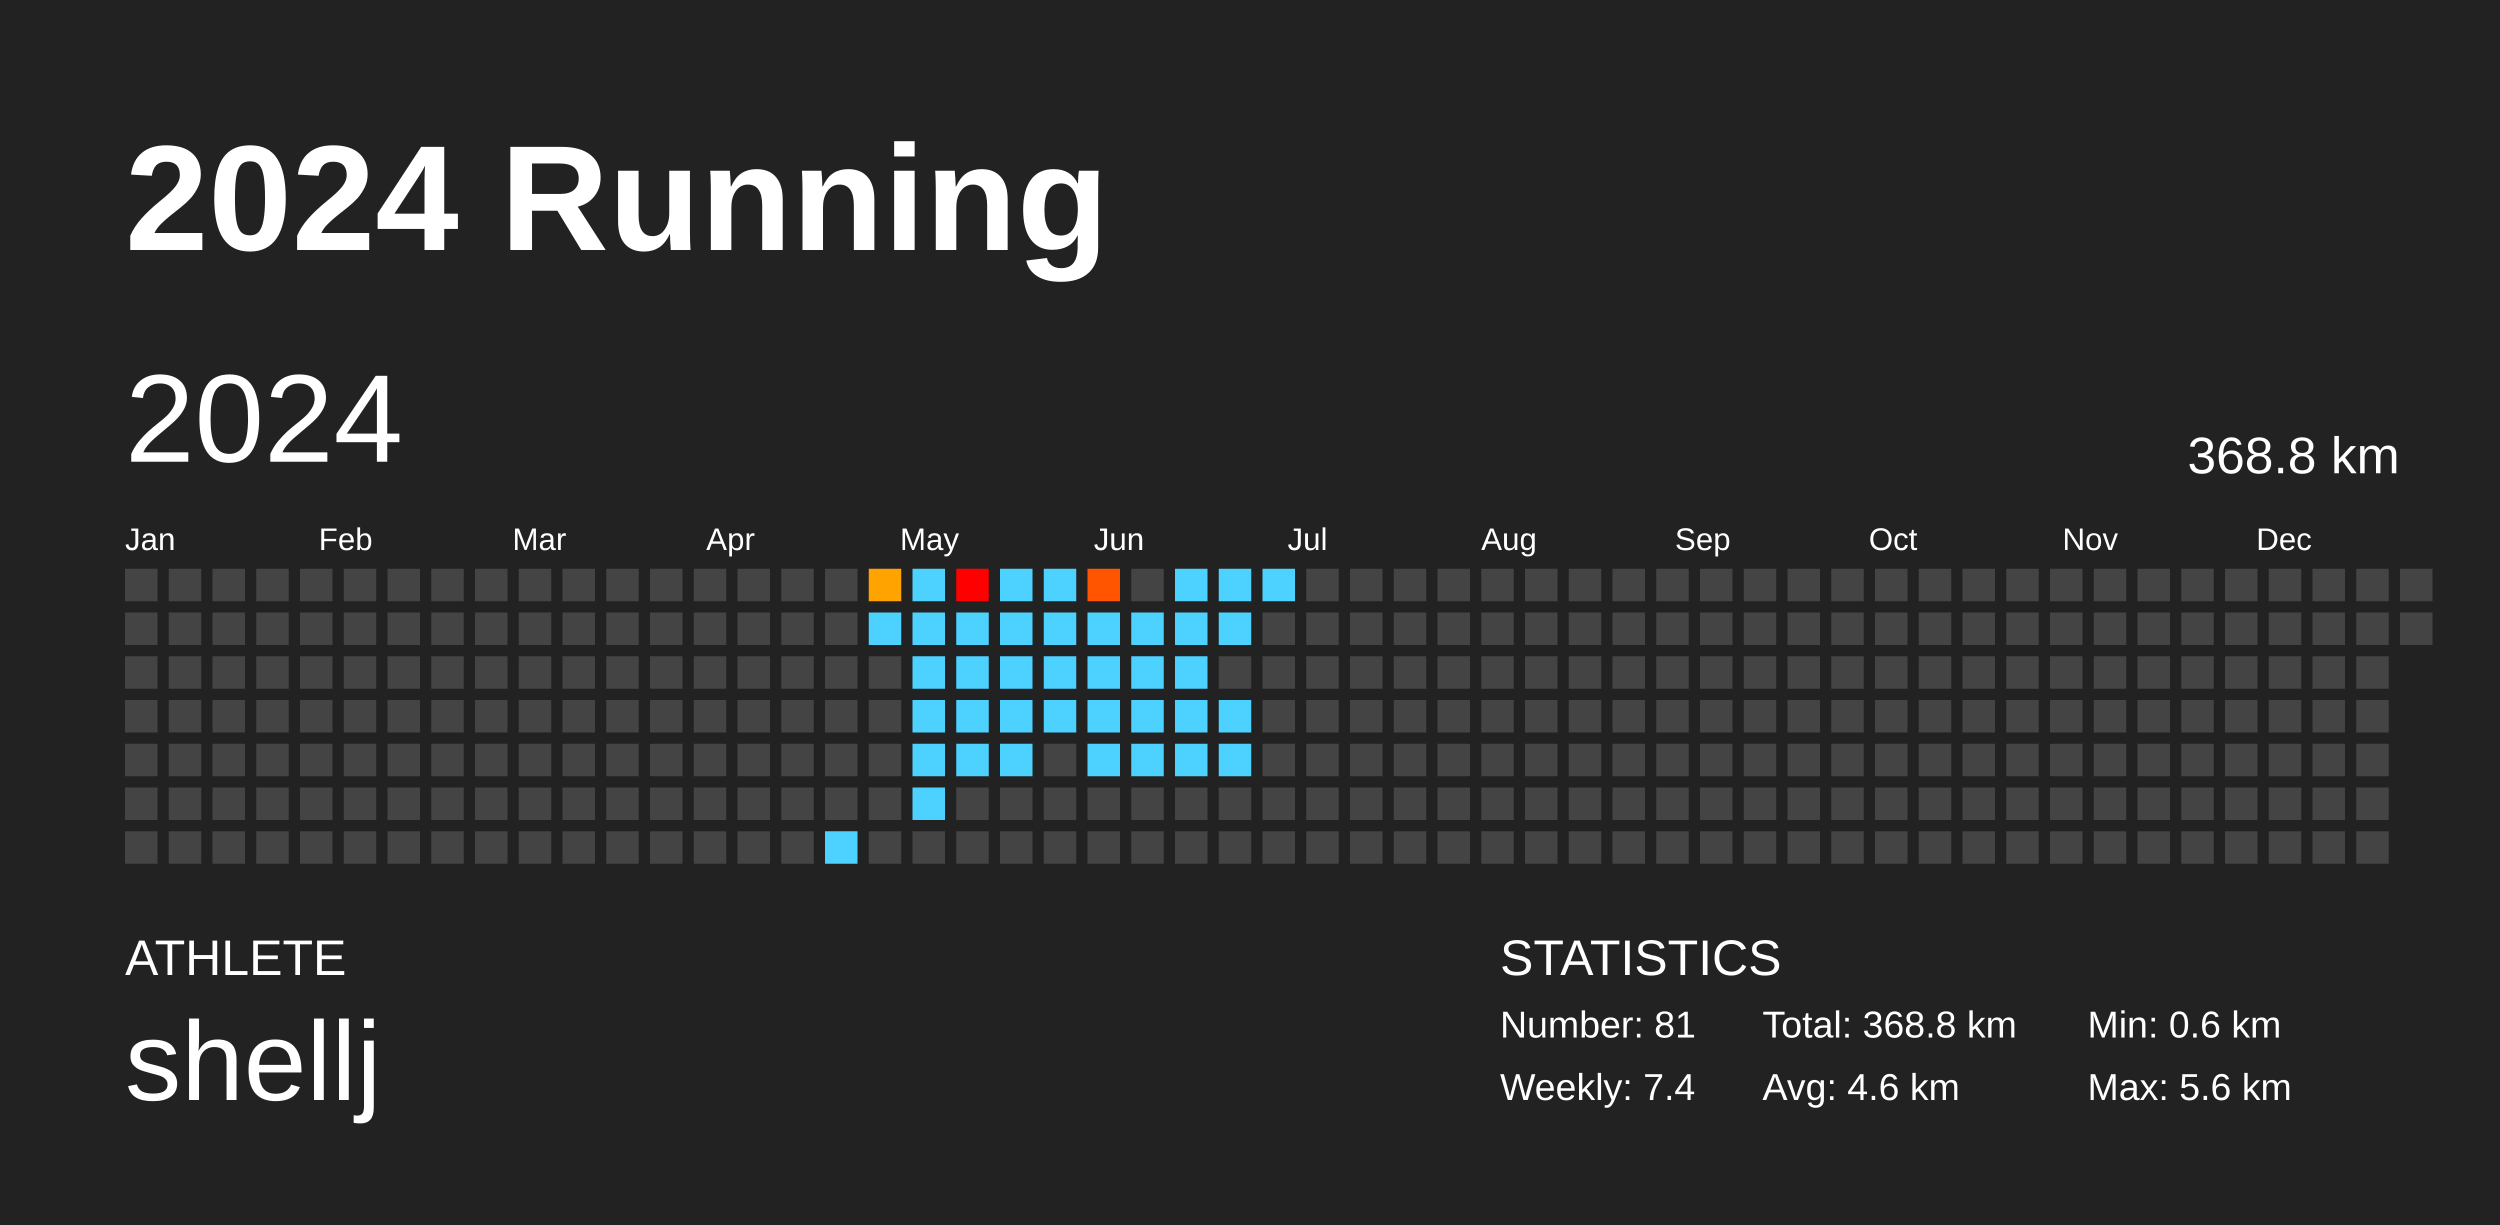
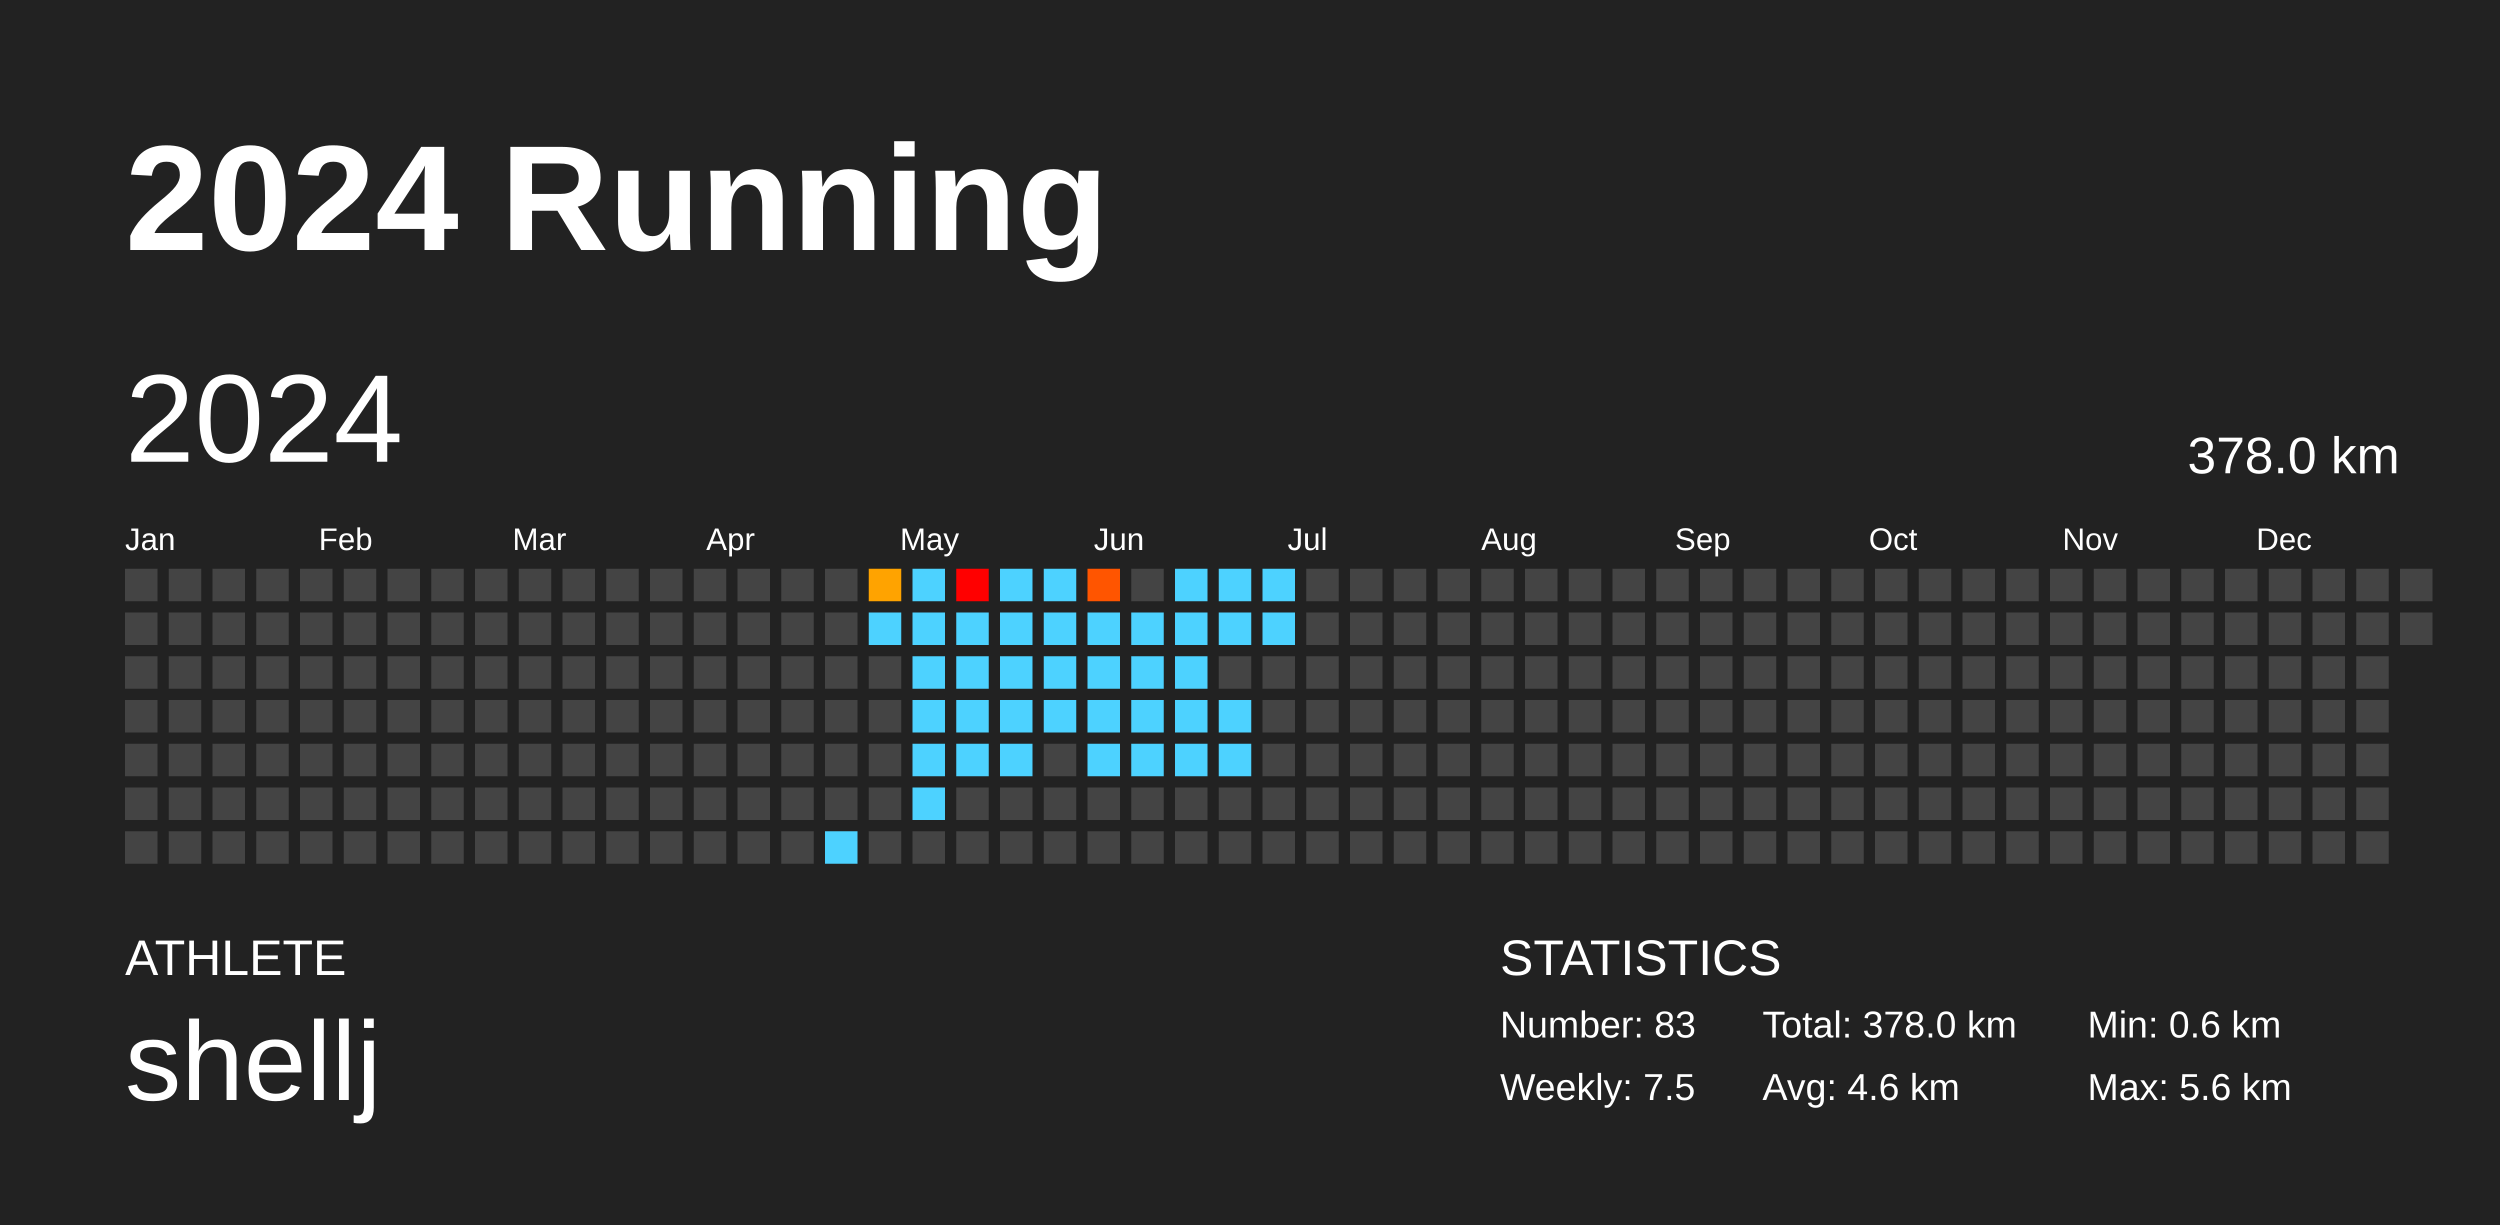
<svg xmlns="http://www.w3.org/2000/svg" baseProfile="full" height="98mm" version="1.1" viewBox="0,0,200,98" width="200mm">
  <defs />
  <rect fill="#222222" height="98" width="200" x="0" y="0" />
  <text fill="#FFFFFF" style="font-size:12px; font-family:Arial; font-weight:bold;" x="10" y="20">2024 Running</text>
  <text fill="#FFFFFF" style="font-size:4px; font-family:Arial" x="10" y="78">ATHLETE</text>
  <text fill="#FFFFFF" style="font-size:9px; font-family:Arial" x="10" y="88">shellj</text>
  <text fill="#FFFFFF" style="font-size:4px; font-family:Arial" x="120" y="78">STATISTICS</text>
-   <text fill="#FFFFFF" style="font-size:3px; font-family:Arial" x="120" y="83">Number: 81</text>
-   <text fill="#FFFFFF" style="font-size:3px; font-family:Arial" x="120" y="88">Weekly: 7.4</text>
-   <text fill="#FFFFFF" style="font-size:3px; font-family:Arial" x="141" y="83">Total: 368.8 km</text>
+   <text fill="#FFFFFF" style="font-size:3px; font-family:Arial" x="120" y="83">Number: 83</text>
+   <text fill="#FFFFFF" style="font-size:3px; font-family:Arial" x="120" y="88">Weekly: 7.5</text>
+   <text fill="#FFFFFF" style="font-size:3px; font-family:Arial" x="141" y="83">Total: 378.0 km</text>
  <text fill="#FFFFFF" style="font-size:3px; font-family:Arial" x="141" y="88">Avg: 4.6 km</text>
  <text fill="#FFFFFF" style="font-size:3px; font-family:Arial" x="167" y="83">Min: 0.6 km</text>
  <text fill="#FFFFFF" style="font-size:3px; font-family:Arial" x="167" y="88">Max: 5.6 km</text>
  <text dominant-baseline="hanging" fill="#FFFFFF" style="font-size:10.0px; font-family:Arial;" x="10" y="30">2024</text>
-   <text dominant-baseline="hanging" fill="#FFFFFF" style="font-size:4.125px; font-family:Arial;" x="175" y="35">368.8 km</text>
+   <text dominant-baseline="hanging" fill="#FFFFFF" style="font-size:4.125px; font-family:Arial;" x="175" y="35">378.0 km</text>
  <text fill="#FFFFFF" style="font-size:2.5px; font-family:Arial" x="10.0" y="44">Jan</text>
  <text fill="#FFFFFF" style="font-size:2.5px; font-family:Arial" x="25.5" y="44">Feb</text>
  <text fill="#FFFFFF" style="font-size:2.5px; font-family:Arial" x="41.0" y="44">Mar</text>
  <text fill="#FFFFFF" style="font-size:2.5px; font-family:Arial" x="56.5" y="44">Apr</text>
  <text fill="#FFFFFF" style="font-size:2.5px; font-family:Arial" x="72.0" y="44">May</text>
  <text fill="#FFFFFF" style="font-size:2.5px; font-family:Arial" x="87.5" y="44">Jun</text>
  <text fill="#FFFFFF" style="font-size:2.5px; font-family:Arial" x="103.0" y="44">Jul</text>
  <text fill="#FFFFFF" style="font-size:2.5px; font-family:Arial" x="118.5" y="44">Aug</text>
  <text fill="#FFFFFF" style="font-size:2.5px; font-family:Arial" x="134.0" y="44">Sep</text>
  <text fill="#FFFFFF" style="font-size:2.5px; font-family:Arial" x="149.5" y="44">Oct</text>
  <text fill="#FFFFFF" style="font-size:2.5px; font-family:Arial" x="165.0" y="44">Nov</text>
  <text fill="#FFFFFF" style="font-size:2.5px; font-family:Arial" x="180.5" y="44">Dec</text>
  <rect fill="#444444" height="2.6" width="2.6" x="10.0" y="45.5" />
  <rect fill="#444444" height="2.6" width="2.6" x="10.0" y="49.0" />
  <rect fill="#444444" height="2.6" width="2.6" x="10.0" y="52.5" />
  <rect fill="#444444" height="2.6" width="2.6" x="10.0" y="56.0" />
  <rect fill="#444444" height="2.6" width="2.6" x="10.0" y="59.5" />
  <rect fill="#444444" height="2.6" width="2.6" x="10.0" y="63.0" />
  <rect fill="#444444" height="2.6" width="2.6" x="10.0" y="66.5" />
  <rect fill="#444444" height="2.6" width="2.6" x="13.5" y="45.5" />
  <rect fill="#444444" height="2.6" width="2.6" x="13.5" y="49.0" />
  <rect fill="#444444" height="2.6" width="2.6" x="13.5" y="52.5" />
  <rect fill="#444444" height="2.6" width="2.6" x="13.5" y="56.0" />
  <rect fill="#444444" height="2.6" width="2.6" x="13.5" y="59.5" />
  <rect fill="#444444" height="2.6" width="2.6" x="13.5" y="63.0" />
  <rect fill="#444444" height="2.6" width="2.6" x="13.5" y="66.5" />
  <rect fill="#444444" height="2.6" width="2.6" x="17.0" y="45.5" />
  <rect fill="#444444" height="2.6" width="2.6" x="17.0" y="49.0" />
  <rect fill="#444444" height="2.6" width="2.6" x="17.0" y="52.5" />
  <rect fill="#444444" height="2.6" width="2.6" x="17.0" y="56.0" />
  <rect fill="#444444" height="2.6" width="2.6" x="17.0" y="59.5" />
  <rect fill="#444444" height="2.6" width="2.6" x="17.0" y="63.0" />
  <rect fill="#444444" height="2.6" width="2.6" x="17.0" y="66.5" />
  <rect fill="#444444" height="2.6" width="2.6" x="20.5" y="45.5" />
  <rect fill="#444444" height="2.6" width="2.6" x="20.5" y="49.0" />
  <rect fill="#444444" height="2.6" width="2.6" x="20.5" y="52.5" />
  <rect fill="#444444" height="2.6" width="2.6" x="20.5" y="56.0" />
  <rect fill="#444444" height="2.6" width="2.6" x="20.5" y="59.5" />
  <rect fill="#444444" height="2.6" width="2.6" x="20.5" y="63.0" />
  <rect fill="#444444" height="2.6" width="2.6" x="20.5" y="66.5" />
  <rect fill="#444444" height="2.6" width="2.6" x="24.0" y="45.5" />
  <rect fill="#444444" height="2.6" width="2.6" x="24.0" y="49.0" />
  <rect fill="#444444" height="2.6" width="2.6" x="24.0" y="52.5" />
  <rect fill="#444444" height="2.6" width="2.6" x="24.0" y="56.0" />
  <rect fill="#444444" height="2.6" width="2.6" x="24.0" y="59.5" />
  <rect fill="#444444" height="2.6" width="2.6" x="24.0" y="63.0" />
  <rect fill="#444444" height="2.6" width="2.6" x="24.0" y="66.5" />
  <rect fill="#444444" height="2.6" width="2.6" x="27.5" y="45.5" />
  <rect fill="#444444" height="2.6" width="2.6" x="27.5" y="49.0" />
  <rect fill="#444444" height="2.6" width="2.6" x="27.5" y="52.5" />
  <rect fill="#444444" height="2.6" width="2.6" x="27.5" y="56.0" />
  <rect fill="#444444" height="2.6" width="2.6" x="27.5" y="59.5" />
  <rect fill="#444444" height="2.6" width="2.6" x="27.5" y="63.0" />
  <rect fill="#444444" height="2.6" width="2.6" x="27.5" y="66.5" />
  <rect fill="#444444" height="2.6" width="2.6" x="31.0" y="45.5" />
  <rect fill="#444444" height="2.6" width="2.6" x="31.0" y="49.0" />
  <rect fill="#444444" height="2.6" width="2.6" x="31.0" y="52.5" />
  <rect fill="#444444" height="2.6" width="2.6" x="31.0" y="56.0" />
  <rect fill="#444444" height="2.6" width="2.6" x="31.0" y="59.5" />
  <rect fill="#444444" height="2.6" width="2.6" x="31.0" y="63.0" />
  <rect fill="#444444" height="2.6" width="2.6" x="31.0" y="66.5" />
  <rect fill="#444444" height="2.6" width="2.6" x="34.5" y="45.5" />
  <rect fill="#444444" height="2.6" width="2.6" x="34.5" y="49.0" />
  <rect fill="#444444" height="2.6" width="2.6" x="34.5" y="52.5" />
  <rect fill="#444444" height="2.6" width="2.6" x="34.5" y="56.0" />
  <rect fill="#444444" height="2.6" width="2.6" x="34.5" y="59.5" />
  <rect fill="#444444" height="2.6" width="2.6" x="34.5" y="63.0" />
  <rect fill="#444444" height="2.6" width="2.6" x="34.5" y="66.5" />
  <rect fill="#444444" height="2.6" width="2.6" x="38.0" y="45.5" />
  <rect fill="#444444" height="2.6" width="2.6" x="38.0" y="49.0" />
  <rect fill="#444444" height="2.6" width="2.6" x="38.0" y="52.5" />
  <rect fill="#444444" height="2.6" width="2.6" x="38.0" y="56.0" />
  <rect fill="#444444" height="2.6" width="2.6" x="38.0" y="59.5" />
  <rect fill="#444444" height="2.6" width="2.6" x="38.0" y="63.0" />
  <rect fill="#444444" height="2.6" width="2.6" x="38.0" y="66.5" />
  <rect fill="#444444" height="2.6" width="2.6" x="41.5" y="45.5" />
  <rect fill="#444444" height="2.6" width="2.6" x="41.5" y="49.0" />
  <rect fill="#444444" height="2.6" width="2.6" x="41.5" y="52.5" />
  <rect fill="#444444" height="2.6" width="2.6" x="41.5" y="56.0" />
  <rect fill="#444444" height="2.6" width="2.6" x="41.5" y="59.5" />
  <rect fill="#444444" height="2.6" width="2.6" x="41.5" y="63.0" />
  <rect fill="#444444" height="2.6" width="2.6" x="41.5" y="66.5" />
  <rect fill="#444444" height="2.6" width="2.6" x="45.0" y="45.5" />
  <rect fill="#444444" height="2.6" width="2.6" x="45.0" y="49.0" />
  <rect fill="#444444" height="2.6" width="2.6" x="45.0" y="52.5" />
  <rect fill="#444444" height="2.6" width="2.6" x="45.0" y="56.0" />
  <rect fill="#444444" height="2.6" width="2.6" x="45.0" y="59.5" />
  <rect fill="#444444" height="2.6" width="2.6" x="45.0" y="63.0" />
  <rect fill="#444444" height="2.6" width="2.6" x="45.0" y="66.5" />
  <rect fill="#444444" height="2.6" width="2.6" x="48.5" y="45.5" />
  <rect fill="#444444" height="2.6" width="2.6" x="48.5" y="49.0" />
  <rect fill="#444444" height="2.6" width="2.6" x="48.5" y="52.5" />
  <rect fill="#444444" height="2.6" width="2.6" x="48.5" y="56.0" />
  <rect fill="#444444" height="2.6" width="2.6" x="48.5" y="59.5" />
  <rect fill="#444444" height="2.6" width="2.6" x="48.5" y="63.0" />
  <rect fill="#444444" height="2.6" width="2.6" x="48.5" y="66.5" />
  <rect fill="#444444" height="2.6" width="2.6" x="52.0" y="45.5" />
  <rect fill="#444444" height="2.6" width="2.6" x="52.0" y="49.0" />
  <rect fill="#444444" height="2.6" width="2.6" x="52.0" y="52.5" />
  <rect fill="#444444" height="2.6" width="2.6" x="52.0" y="56.0" />
  <rect fill="#444444" height="2.6" width="2.6" x="52.0" y="59.5" />
  <rect fill="#444444" height="2.6" width="2.6" x="52.0" y="63.0" />
  <rect fill="#444444" height="2.6" width="2.6" x="52.0" y="66.5" />
  <rect fill="#444444" height="2.6" width="2.6" x="55.5" y="45.5" />
  <rect fill="#444444" height="2.6" width="2.6" x="55.5" y="49.0" />
  <rect fill="#444444" height="2.6" width="2.6" x="55.5" y="52.5" />
  <rect fill="#444444" height="2.6" width="2.6" x="55.5" y="56.0" />
  <rect fill="#444444" height="2.6" width="2.6" x="55.5" y="59.5" />
  <rect fill="#444444" height="2.6" width="2.6" x="55.5" y="63.0" />
  <rect fill="#444444" height="2.6" width="2.6" x="55.5" y="66.5" />
  <rect fill="#444444" height="2.6" width="2.6" x="59.0" y="45.5" />
  <rect fill="#444444" height="2.6" width="2.6" x="59.0" y="49.0" />
  <rect fill="#444444" height="2.6" width="2.6" x="59.0" y="52.5" />
  <rect fill="#444444" height="2.6" width="2.6" x="59.0" y="56.0" />
  <rect fill="#444444" height="2.6" width="2.6" x="59.0" y="59.5" />
  <rect fill="#444444" height="2.6" width="2.6" x="59.0" y="63.0" />
  <rect fill="#444444" height="2.6" width="2.6" x="59.0" y="66.5" />
  <rect fill="#444444" height="2.6" width="2.6" x="62.5" y="45.5" />
  <rect fill="#444444" height="2.6" width="2.6" x="62.5" y="49.0" />
  <rect fill="#444444" height="2.6" width="2.6" x="62.5" y="52.5" />
  <rect fill="#444444" height="2.6" width="2.6" x="62.5" y="56.0" />
  <rect fill="#444444" height="2.6" width="2.6" x="62.5" y="59.5" />
  <rect fill="#444444" height="2.6" width="2.6" x="62.5" y="63.0" />
  <rect fill="#444444" height="2.6" width="2.6" x="62.5" y="66.5" />
  <rect fill="#444444" height="2.6" width="2.6" x="66.0" y="45.5" />
  <rect fill="#444444" height="2.6" width="2.6" x="66.0" y="49.0" />
  <rect fill="#444444" height="2.6" width="2.6" x="66.0" y="52.5" />
  <rect fill="#444444" height="2.6" width="2.6" x="66.0" y="56.0" />
  <rect fill="#444444" height="2.6" width="2.6" x="66.0" y="59.5" />
  <rect fill="#444444" height="2.6" width="2.6" x="66.0" y="63.0" />
  <rect fill="#4dd2ff" height="2.6" width="2.6" x="66.0" y="66.5" />
  <rect fill="#ffa300" height="2.6" width="2.6" x="69.5" y="45.5" />
  <rect fill="#4dd2ff" height="2.6" width="2.6" x="69.5" y="49.0" />
  <rect fill="#444444" height="2.6" width="2.6" x="69.5" y="52.5" />
  <rect fill="#444444" height="2.6" width="2.6" x="69.5" y="56.0" />
  <rect fill="#444444" height="2.6" width="2.6" x="69.5" y="59.5" />
  <rect fill="#444444" height="2.6" width="2.6" x="69.5" y="63.0" />
  <rect fill="#444444" height="2.6" width="2.6" x="69.5" y="66.5" />
  <rect fill="#4dd2ff" height="2.6" width="2.6" x="73.0" y="45.5" />
  <rect fill="#4dd2ff" height="2.6" width="2.6" x="73.0" y="49.0" />
  <rect fill="#4dd2ff" height="2.6" width="2.6" x="73.0" y="52.5" />
  <rect fill="#4dd2ff" height="2.6" width="2.6" x="73.0" y="56.0" />
  <rect fill="#4dd2ff" height="2.6" width="2.6" x="73.0" y="59.5" />
  <rect fill="#4dd2ff" height="2.6" width="2.6" x="73.0" y="63.0" />
  <rect fill="#444444" height="2.6" width="2.6" x="73.0" y="66.5" />
  <rect fill="red" height="2.6" width="2.6" x="76.5" y="45.5" />
  <rect fill="#4dd2ff" height="2.6" width="2.6" x="76.5" y="49.0" />
  <rect fill="#4dd2ff" height="2.6" width="2.6" x="76.5" y="52.5" />
  <rect fill="#4dd2ff" height="2.6" width="2.6" x="76.5" y="56.0" />
  <rect fill="#4dd2ff" height="2.6" width="2.6" x="76.5" y="59.5" />
  <rect fill="#444444" height="2.6" width="2.6" x="76.5" y="63.0" />
  <rect fill="#444444" height="2.6" width="2.6" x="76.5" y="66.5" />
  <rect fill="#4dd2ff" height="2.6" width="2.6" x="80.0" y="45.5" />
  <rect fill="#4dd2ff" height="2.6" width="2.6" x="80.0" y="49.0" />
  <rect fill="#4dd2ff" height="2.6" width="2.6" x="80.0" y="52.5" />
  <rect fill="#4dd2ff" height="2.6" width="2.6" x="80.0" y="56.0" />
  <rect fill="#4dd2ff" height="2.6" width="2.6" x="80.0" y="59.5" />
  <rect fill="#444444" height="2.6" width="2.6" x="80.0" y="63.0" />
  <rect fill="#444444" height="2.6" width="2.6" x="80.0" y="66.5" />
  <rect fill="#4dd2ff" height="2.6" width="2.6" x="83.5" y="45.5" />
  <rect fill="#4dd2ff" height="2.6" width="2.6" x="83.5" y="49.0" />
  <rect fill="#4dd2ff" height="2.6" width="2.6" x="83.5" y="52.5" />
  <rect fill="#4dd2ff" height="2.6" width="2.6" x="83.5" y="56.0" />
  <rect fill="#444444" height="2.6" width="2.6" x="83.5" y="59.5" />
  <rect fill="#444444" height="2.6" width="2.6" x="83.5" y="63.0" />
  <rect fill="#444444" height="2.6" width="2.6" x="83.5" y="66.5" />
  <rect fill="#ff5500" height="2.6" width="2.6" x="87.0" y="45.5" />
  <rect fill="#4dd2ff" height="2.6" width="2.6" x="87.0" y="49.0" />
  <rect fill="#4dd2ff" height="2.6" width="2.6" x="87.0" y="52.5" />
  <rect fill="#4dd2ff" height="2.6" width="2.6" x="87.0" y="56.0" />
  <rect fill="#4dd2ff" height="2.6" width="2.6" x="87.0" y="59.5" />
  <rect fill="#444444" height="2.6" width="2.6" x="87.0" y="63.0" />
  <rect fill="#444444" height="2.6" width="2.6" x="87.0" y="66.5" />
  <rect fill="#444444" height="2.6" width="2.6" x="90.5" y="45.5" />
  <rect fill="#4dd2ff" height="2.6" width="2.6" x="90.5" y="49.0" />
  <rect fill="#4dd2ff" height="2.6" width="2.6" x="90.5" y="52.5" />
  <rect fill="#4dd2ff" height="2.6" width="2.6" x="90.5" y="56.0" />
  <rect fill="#4dd2ff" height="2.6" width="2.6" x="90.5" y="59.5" />
  <rect fill="#444444" height="2.6" width="2.6" x="90.5" y="63.0" />
  <rect fill="#444444" height="2.6" width="2.6" x="90.5" y="66.5" />
  <rect fill="#4dd2ff" height="2.6" width="2.6" x="94.0" y="45.5" />
  <rect fill="#4dd2ff" height="2.6" width="2.6" x="94.0" y="49.0" />
  <rect fill="#4dd2ff" height="2.6" width="2.6" x="94.0" y="52.5" />
  <rect fill="#4dd2ff" height="2.6" width="2.6" x="94.0" y="56.0" />
  <rect fill="#4dd2ff" height="2.6" width="2.6" x="94.0" y="59.5" />
  <rect fill="#444444" height="2.6" width="2.6" x="94.0" y="63.0" />
  <rect fill="#444444" height="2.6" width="2.6" x="94.0" y="66.5" />
  <rect fill="#4dd2ff" height="2.6" width="2.6" x="97.5" y="45.5" />
  <rect fill="#4dd2ff" height="2.6" width="2.6" x="97.5" y="49.0" />
  <rect fill="#444444" height="2.6" width="2.6" x="97.5" y="52.5" />
  <rect fill="#4dd2ff" height="2.6" width="2.6" x="97.5" y="56.0" />
  <rect fill="#4dd2ff" height="2.6" width="2.6" x="97.5" y="59.5" />
  <rect fill="#444444" height="2.6" width="2.6" x="97.5" y="63.0" />
  <rect fill="#444444" height="2.6" width="2.6" x="97.5" y="66.5" />
  <rect fill="#4dd2ff" height="2.6" width="2.6" x="101.0" y="45.5" />
-   <rect fill="#444444" height="2.6" width="2.6" x="101.0" y="49.0" />
+   <rect fill="#4dd2ff" height="2.6" width="2.6" x="101.0" y="49.0" />
  <rect fill="#444444" height="2.6" width="2.6" x="101.0" y="52.5" />
  <rect fill="#444444" height="2.6" width="2.6" x="101.0" y="56.0" />
  <rect fill="#444444" height="2.6" width="2.6" x="101.0" y="59.5" />
  <rect fill="#444444" height="2.6" width="2.6" x="101.0" y="63.0" />
  <rect fill="#444444" height="2.6" width="2.6" x="101.0" y="66.5" />
  <rect fill="#444444" height="2.6" width="2.6" x="104.5" y="45.5" />
  <rect fill="#444444" height="2.6" width="2.6" x="104.5" y="49.0" />
  <rect fill="#444444" height="2.6" width="2.6" x="104.5" y="52.5" />
  <rect fill="#444444" height="2.6" width="2.6" x="104.5" y="56.0" />
  <rect fill="#444444" height="2.6" width="2.6" x="104.5" y="59.5" />
  <rect fill="#444444" height="2.6" width="2.6" x="104.5" y="63.0" />
  <rect fill="#444444" height="2.6" width="2.6" x="104.5" y="66.5" />
  <rect fill="#444444" height="2.6" width="2.6" x="108.0" y="45.5" />
  <rect fill="#444444" height="2.6" width="2.6" x="108.0" y="49.0" />
  <rect fill="#444444" height="2.6" width="2.6" x="108.0" y="52.5" />
  <rect fill="#444444" height="2.6" width="2.6" x="108.0" y="56.0" />
  <rect fill="#444444" height="2.6" width="2.6" x="108.0" y="59.5" />
  <rect fill="#444444" height="2.6" width="2.6" x="108.0" y="63.0" />
  <rect fill="#444444" height="2.6" width="2.6" x="108.0" y="66.5" />
  <rect fill="#444444" height="2.6" width="2.6" x="111.5" y="45.5" />
  <rect fill="#444444" height="2.6" width="2.6" x="111.5" y="49.0" />
  <rect fill="#444444" height="2.6" width="2.6" x="111.5" y="52.5" />
  <rect fill="#444444" height="2.6" width="2.6" x="111.5" y="56.0" />
  <rect fill="#444444" height="2.6" width="2.6" x="111.5" y="59.5" />
  <rect fill="#444444" height="2.6" width="2.6" x="111.5" y="63.0" />
  <rect fill="#444444" height="2.6" width="2.6" x="111.5" y="66.5" />
  <rect fill="#444444" height="2.6" width="2.6" x="115.0" y="45.5" />
  <rect fill="#444444" height="2.6" width="2.6" x="115.0" y="49.0" />
  <rect fill="#444444" height="2.6" width="2.6" x="115.0" y="52.5" />
  <rect fill="#444444" height="2.6" width="2.6" x="115.0" y="56.0" />
  <rect fill="#444444" height="2.6" width="2.6" x="115.0" y="59.5" />
  <rect fill="#444444" height="2.6" width="2.6" x="115.0" y="63.0" />
  <rect fill="#444444" height="2.6" width="2.6" x="115.0" y="66.5" />
  <rect fill="#444444" height="2.6" width="2.6" x="118.5" y="45.5" />
  <rect fill="#444444" height="2.6" width="2.6" x="118.5" y="49.0" />
  <rect fill="#444444" height="2.6" width="2.6" x="118.5" y="52.5" />
  <rect fill="#444444" height="2.6" width="2.6" x="118.5" y="56.0" />
  <rect fill="#444444" height="2.6" width="2.6" x="118.5" y="59.5" />
  <rect fill="#444444" height="2.6" width="2.6" x="118.5" y="63.0" />
  <rect fill="#444444" height="2.6" width="2.6" x="118.5" y="66.5" />
  <rect fill="#444444" height="2.6" width="2.6" x="122.0" y="45.5" />
  <rect fill="#444444" height="2.6" width="2.6" x="122.0" y="49.0" />
  <rect fill="#444444" height="2.6" width="2.6" x="122.0" y="52.5" />
  <rect fill="#444444" height="2.6" width="2.6" x="122.0" y="56.0" />
  <rect fill="#444444" height="2.6" width="2.6" x="122.0" y="59.5" />
  <rect fill="#444444" height="2.6" width="2.6" x="122.0" y="63.0" />
  <rect fill="#444444" height="2.6" width="2.6" x="122.0" y="66.5" />
  <rect fill="#444444" height="2.6" width="2.6" x="125.5" y="45.5" />
  <rect fill="#444444" height="2.6" width="2.6" x="125.5" y="49.0" />
  <rect fill="#444444" height="2.6" width="2.6" x="125.5" y="52.5" />
  <rect fill="#444444" height="2.6" width="2.6" x="125.5" y="56.0" />
  <rect fill="#444444" height="2.6" width="2.6" x="125.5" y="59.5" />
  <rect fill="#444444" height="2.6" width="2.6" x="125.5" y="63.0" />
  <rect fill="#444444" height="2.6" width="2.6" x="125.5" y="66.5" />
  <rect fill="#444444" height="2.6" width="2.6" x="129.0" y="45.5" />
  <rect fill="#444444" height="2.6" width="2.6" x="129.0" y="49.0" />
  <rect fill="#444444" height="2.6" width="2.6" x="129.0" y="52.5" />
  <rect fill="#444444" height="2.6" width="2.6" x="129.0" y="56.0" />
  <rect fill="#444444" height="2.6" width="2.6" x="129.0" y="59.5" />
  <rect fill="#444444" height="2.6" width="2.6" x="129.0" y="63.0" />
  <rect fill="#444444" height="2.6" width="2.6" x="129.0" y="66.5" />
  <rect fill="#444444" height="2.6" width="2.6" x="132.5" y="45.5" />
  <rect fill="#444444" height="2.6" width="2.6" x="132.5" y="49.0" />
  <rect fill="#444444" height="2.6" width="2.6" x="132.5" y="52.5" />
  <rect fill="#444444" height="2.6" width="2.6" x="132.5" y="56.0" />
  <rect fill="#444444" height="2.6" width="2.6" x="132.5" y="59.5" />
  <rect fill="#444444" height="2.6" width="2.6" x="132.5" y="63.0" />
  <rect fill="#444444" height="2.6" width="2.6" x="132.5" y="66.5" />
  <rect fill="#444444" height="2.6" width="2.6" x="136.0" y="45.5" />
  <rect fill="#444444" height="2.6" width="2.6" x="136.0" y="49.0" />
  <rect fill="#444444" height="2.6" width="2.6" x="136.0" y="52.5" />
  <rect fill="#444444" height="2.6" width="2.6" x="136.0" y="56.0" />
  <rect fill="#444444" height="2.6" width="2.6" x="136.0" y="59.5" />
  <rect fill="#444444" height="2.6" width="2.6" x="136.0" y="63.0" />
  <rect fill="#444444" height="2.6" width="2.6" x="136.0" y="66.5" />
  <rect fill="#444444" height="2.6" width="2.6" x="139.5" y="45.5" />
  <rect fill="#444444" height="2.6" width="2.6" x="139.5" y="49.0" />
  <rect fill="#444444" height="2.6" width="2.6" x="139.5" y="52.5" />
  <rect fill="#444444" height="2.6" width="2.6" x="139.5" y="56.0" />
  <rect fill="#444444" height="2.6" width="2.6" x="139.5" y="59.5" />
  <rect fill="#444444" height="2.6" width="2.6" x="139.5" y="63.0" />
  <rect fill="#444444" height="2.6" width="2.6" x="139.5" y="66.5" />
  <rect fill="#444444" height="2.6" width="2.6" x="143.0" y="45.5" />
  <rect fill="#444444" height="2.6" width="2.6" x="143.0" y="49.0" />
  <rect fill="#444444" height="2.6" width="2.6" x="143.0" y="52.5" />
  <rect fill="#444444" height="2.6" width="2.6" x="143.0" y="56.0" />
  <rect fill="#444444" height="2.6" width="2.6" x="143.0" y="59.5" />
  <rect fill="#444444" height="2.6" width="2.6" x="143.0" y="63.0" />
  <rect fill="#444444" height="2.6" width="2.6" x="143.0" y="66.5" />
  <rect fill="#444444" height="2.6" width="2.6" x="146.5" y="45.5" />
  <rect fill="#444444" height="2.6" width="2.6" x="146.5" y="49.0" />
  <rect fill="#444444" height="2.6" width="2.6" x="146.5" y="52.5" />
  <rect fill="#444444" height="2.6" width="2.6" x="146.5" y="56.0" />
  <rect fill="#444444" height="2.6" width="2.6" x="146.5" y="59.5" />
  <rect fill="#444444" height="2.6" width="2.6" x="146.5" y="63.0" />
  <rect fill="#444444" height="2.6" width="2.6" x="146.5" y="66.5" />
  <rect fill="#444444" height="2.6" width="2.6" x="150.0" y="45.5" />
  <rect fill="#444444" height="2.6" width="2.6" x="150.0" y="49.0" />
  <rect fill="#444444" height="2.6" width="2.6" x="150.0" y="52.5" />
  <rect fill="#444444" height="2.6" width="2.6" x="150.0" y="56.0" />
  <rect fill="#444444" height="2.6" width="2.6" x="150.0" y="59.5" />
  <rect fill="#444444" height="2.6" width="2.6" x="150.0" y="63.0" />
  <rect fill="#444444" height="2.6" width="2.6" x="150.0" y="66.5" />
  <rect fill="#444444" height="2.6" width="2.6" x="153.5" y="45.5" />
  <rect fill="#444444" height="2.6" width="2.6" x="153.5" y="49.0" />
  <rect fill="#444444" height="2.6" width="2.6" x="153.5" y="52.5" />
  <rect fill="#444444" height="2.6" width="2.6" x="153.5" y="56.0" />
  <rect fill="#444444" height="2.6" width="2.6" x="153.5" y="59.5" />
  <rect fill="#444444" height="2.6" width="2.6" x="153.5" y="63.0" />
  <rect fill="#444444" height="2.6" width="2.6" x="153.5" y="66.5" />
  <rect fill="#444444" height="2.6" width="2.6" x="157.0" y="45.5" />
  <rect fill="#444444" height="2.6" width="2.6" x="157.0" y="49.0" />
  <rect fill="#444444" height="2.6" width="2.6" x="157.0" y="52.5" />
  <rect fill="#444444" height="2.6" width="2.6" x="157.0" y="56.0" />
  <rect fill="#444444" height="2.6" width="2.6" x="157.0" y="59.5" />
  <rect fill="#444444" height="2.6" width="2.6" x="157.0" y="63.0" />
  <rect fill="#444444" height="2.6" width="2.6" x="157.0" y="66.5" />
  <rect fill="#444444" height="2.6" width="2.6" x="160.5" y="45.5" />
  <rect fill="#444444" height="2.6" width="2.6" x="160.5" y="49.0" />
  <rect fill="#444444" height="2.6" width="2.6" x="160.5" y="52.5" />
  <rect fill="#444444" height="2.6" width="2.6" x="160.5" y="56.0" />
  <rect fill="#444444" height="2.6" width="2.6" x="160.5" y="59.5" />
  <rect fill="#444444" height="2.6" width="2.6" x="160.5" y="63.0" />
  <rect fill="#444444" height="2.6" width="2.6" x="160.5" y="66.5" />
  <rect fill="#444444" height="2.6" width="2.6" x="164.0" y="45.5" />
  <rect fill="#444444" height="2.6" width="2.6" x="164.0" y="49.0" />
  <rect fill="#444444" height="2.6" width="2.6" x="164.0" y="52.5" />
  <rect fill="#444444" height="2.6" width="2.6" x="164.0" y="56.0" />
  <rect fill="#444444" height="2.6" width="2.6" x="164.0" y="59.5" />
  <rect fill="#444444" height="2.6" width="2.6" x="164.0" y="63.0" />
  <rect fill="#444444" height="2.6" width="2.6" x="164.0" y="66.5" />
  <rect fill="#444444" height="2.6" width="2.6" x="167.5" y="45.5" />
  <rect fill="#444444" height="2.6" width="2.6" x="167.5" y="49.0" />
  <rect fill="#444444" height="2.6" width="2.6" x="167.5" y="52.5" />
  <rect fill="#444444" height="2.6" width="2.6" x="167.5" y="56.0" />
  <rect fill="#444444" height="2.6" width="2.6" x="167.5" y="59.5" />
  <rect fill="#444444" height="2.6" width="2.6" x="167.5" y="63.0" />
  <rect fill="#444444" height="2.6" width="2.6" x="167.5" y="66.5" />
  <rect fill="#444444" height="2.6" width="2.6" x="171.0" y="45.5" />
  <rect fill="#444444" height="2.6" width="2.6" x="171.0" y="49.0" />
  <rect fill="#444444" height="2.6" width="2.6" x="171.0" y="52.5" />
  <rect fill="#444444" height="2.6" width="2.6" x="171.0" y="56.0" />
  <rect fill="#444444" height="2.6" width="2.6" x="171.0" y="59.5" />
  <rect fill="#444444" height="2.6" width="2.6" x="171.0" y="63.0" />
  <rect fill="#444444" height="2.6" width="2.6" x="171.0" y="66.5" />
  <rect fill="#444444" height="2.6" width="2.6" x="174.5" y="45.5" />
  <rect fill="#444444" height="2.6" width="2.6" x="174.5" y="49.0" />
  <rect fill="#444444" height="2.6" width="2.6" x="174.5" y="52.5" />
  <rect fill="#444444" height="2.6" width="2.6" x="174.5" y="56.0" />
  <rect fill="#444444" height="2.6" width="2.6" x="174.5" y="59.5" />
  <rect fill="#444444" height="2.6" width="2.6" x="174.5" y="63.0" />
  <rect fill="#444444" height="2.6" width="2.6" x="174.5" y="66.5" />
  <rect fill="#444444" height="2.6" width="2.6" x="178.0" y="45.5" />
  <rect fill="#444444" height="2.6" width="2.6" x="178.0" y="49.0" />
  <rect fill="#444444" height="2.6" width="2.6" x="178.0" y="52.5" />
  <rect fill="#444444" height="2.6" width="2.6" x="178.0" y="56.0" />
  <rect fill="#444444" height="2.6" width="2.6" x="178.0" y="59.5" />
  <rect fill="#444444" height="2.6" width="2.6" x="178.0" y="63.0" />
  <rect fill="#444444" height="2.6" width="2.6" x="178.0" y="66.5" />
  <rect fill="#444444" height="2.6" width="2.6" x="181.5" y="45.5" />
  <rect fill="#444444" height="2.6" width="2.6" x="181.5" y="49.0" />
  <rect fill="#444444" height="2.6" width="2.6" x="181.5" y="52.5" />
  <rect fill="#444444" height="2.6" width="2.6" x="181.5" y="56.0" />
  <rect fill="#444444" height="2.6" width="2.6" x="181.5" y="59.5" />
  <rect fill="#444444" height="2.6" width="2.6" x="181.5" y="63.0" />
  <rect fill="#444444" height="2.6" width="2.6" x="181.5" y="66.5" />
  <rect fill="#444444" height="2.6" width="2.6" x="185.0" y="45.5" />
  <rect fill="#444444" height="2.6" width="2.6" x="185.0" y="49.0" />
  <rect fill="#444444" height="2.6" width="2.6" x="185.0" y="52.5" />
  <rect fill="#444444" height="2.6" width="2.6" x="185.0" y="56.0" />
  <rect fill="#444444" height="2.6" width="2.6" x="185.0" y="59.5" />
  <rect fill="#444444" height="2.6" width="2.6" x="185.0" y="63.0" />
  <rect fill="#444444" height="2.6" width="2.6" x="185.0" y="66.5" />
  <rect fill="#444444" height="2.6" width="2.6" x="188.5" y="45.5" />
  <rect fill="#444444" height="2.6" width="2.6" x="188.5" y="49.0" />
  <rect fill="#444444" height="2.6" width="2.6" x="188.5" y="52.5" />
  <rect fill="#444444" height="2.6" width="2.6" x="188.5" y="56.0" />
  <rect fill="#444444" height="2.6" width="2.6" x="188.5" y="59.5" />
  <rect fill="#444444" height="2.6" width="2.6" x="188.5" y="63.0" />
  <rect fill="#444444" height="2.6" width="2.6" x="188.5" y="66.5" />
  <rect fill="#444444" height="2.6" width="2.6" x="192.0" y="45.5" />
  <rect fill="#444444" height="2.6" width="2.6" x="192.0" y="49.0" />
</svg>
